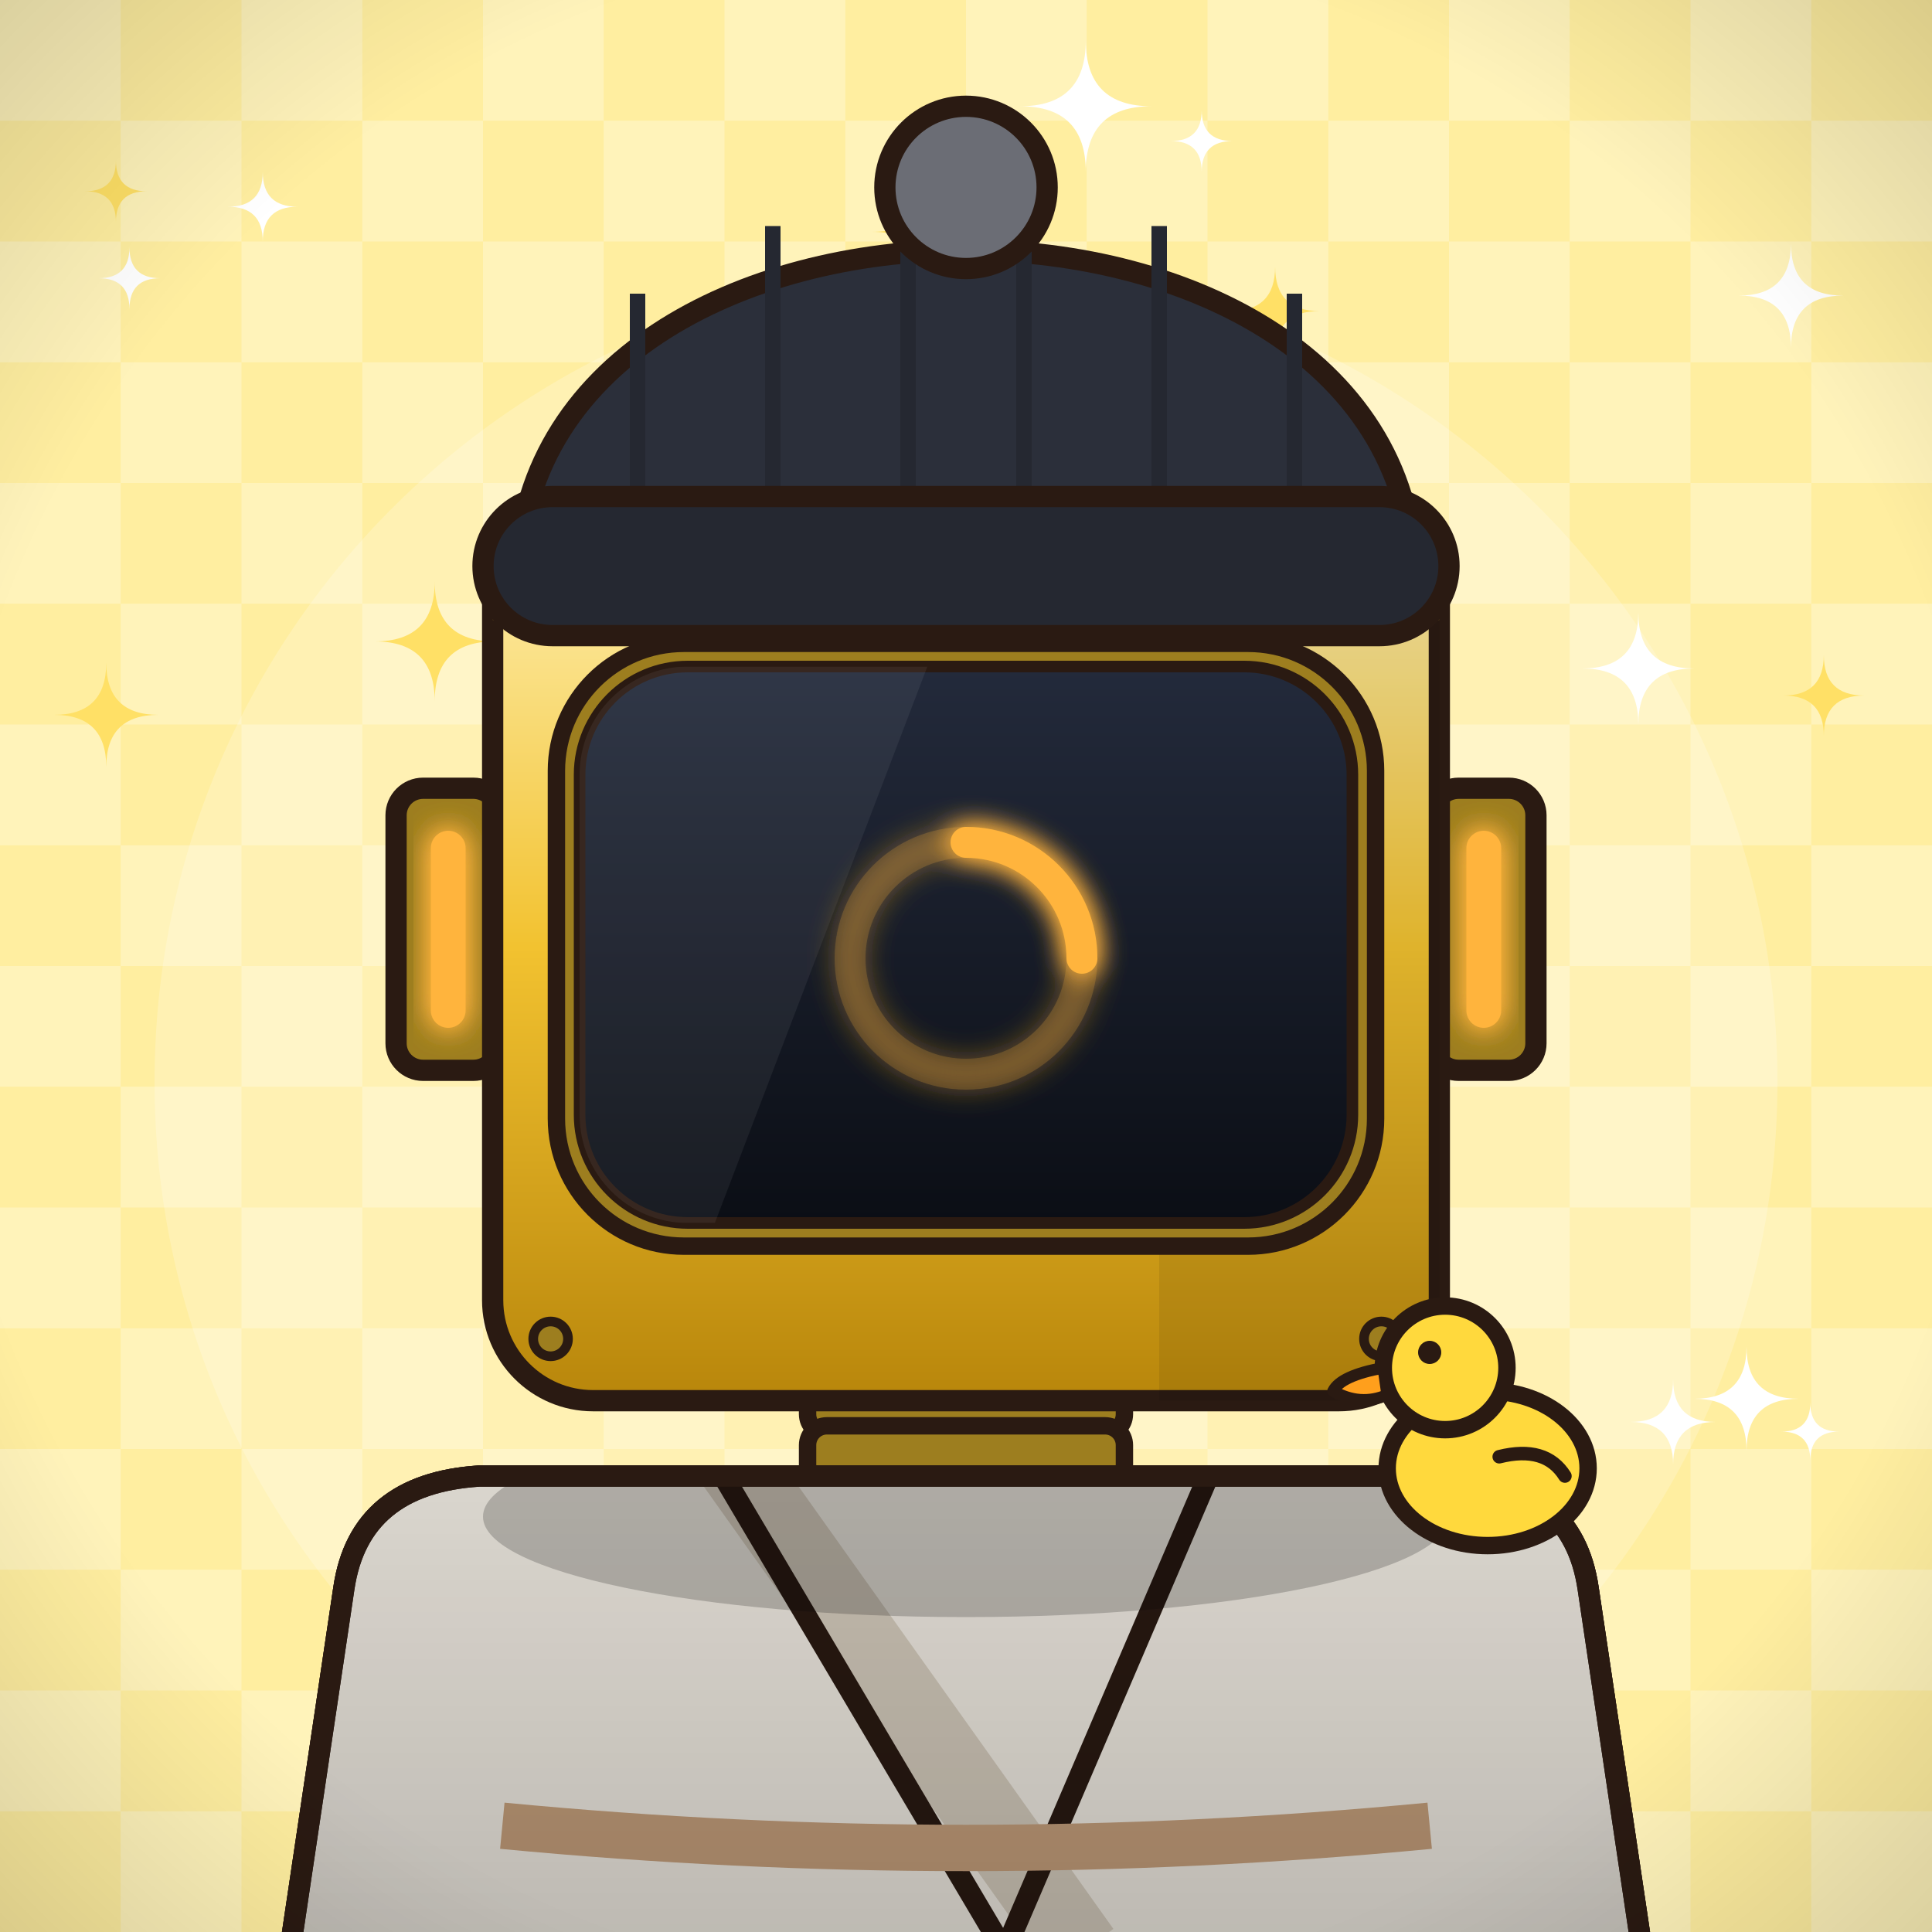
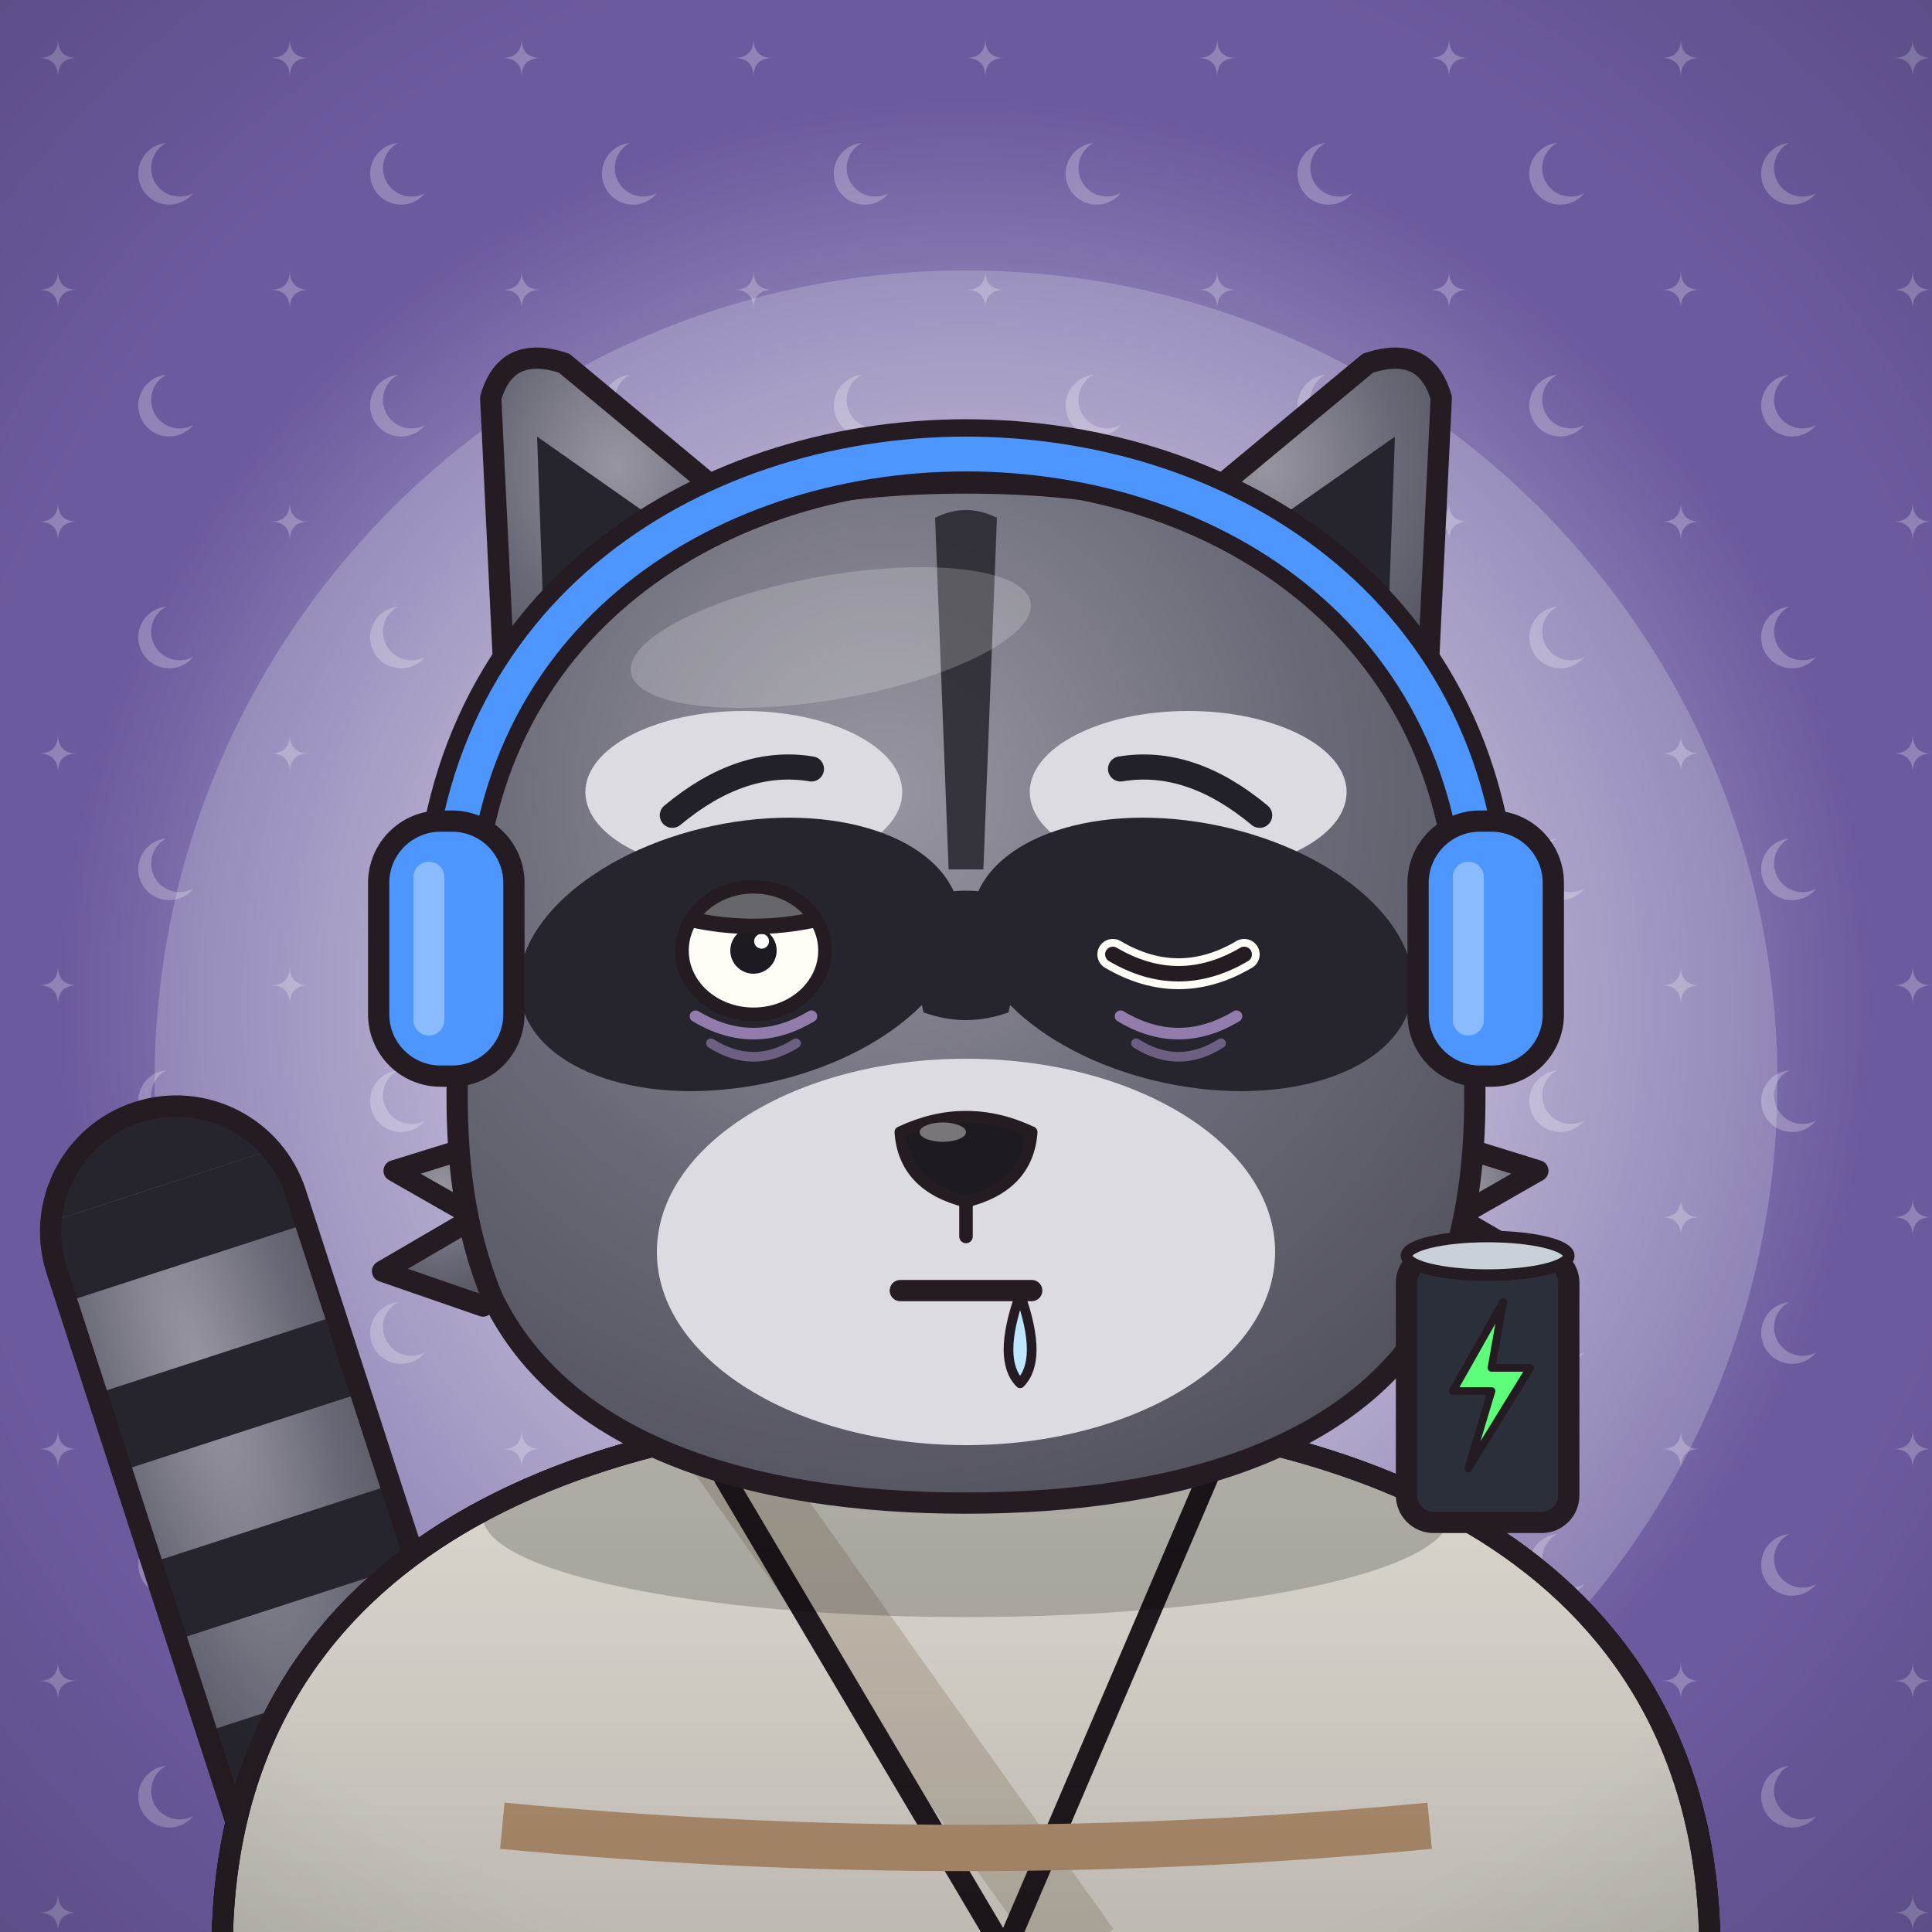
<svg xmlns="http://www.w3.org/2000/svg" viewBox="0 0 1000 1000" width="1000" height="1000">
  <defs>
    <clipPath id="bodyclip">
-       <path d="M150 1010 L178 822 Q186 768 248 764 L752 764 Q814 768 822 822 L850 1010 Z" />
+       <path d="M115 1010 C115 815 280 730 500 730 C720 730 885 815 885 1010 Z" />
    </clipPath>
    <radialGradient id="fs" cx=".42" cy=".3" r=".85">
-       <stop offset="0" stop-color="#f6d46e" />
-       <stop offset=".5" stop-color="#f2c230" />
-       <stop offset="1" stop-color="#ae8c23" />
+       <stop offset="0" stop-color="#9796a0" />
+       <stop offset=".5" stop-color="#6a6977" />
+       <stop offset="1" stop-color="#4c4c56" />
    </radialGradient>
-     <linearGradient id="furgrad" x1="0" y1="0" x2="0" y2="1">
-       <stop offset="0.00" stop-color="#fff2b8" />
-       <stop offset="0.50" stop-color="#f2c230" />
-       <stop offset="1.00" stop-color="#b8860b" />
-     </linearGradient>
-     <filter id="led" x="-50%" y="-50%" width="200%" height="200%">
-       <feGaussianBlur stdDeviation="7" result="b" />
-       <feMerge>
-         <feMergeNode in="b" />
-         <feMergeNode in="b" />
-         <feMergeNode in="SourceGraphic" />
-       </feMerge>
-     </filter>
-     <linearGradient id="visor" x1="0" y1="0" x2="0" y2="1">
-       <stop offset="0" stop-color="#232a3b" />
-       <stop offset="1" stop-color="#0b0e15" />
-     </linearGradient>
-     <clipPath id="visorclip">
-       <rect x="300" y="345" width="400" height="288" rx="56" />
-     </clipPath>
-     <clipPath id="headclip">
-       <rect x="255" y="255" width="490" height="470" rx="52" />
-     </clipPath>
    <linearGradient id="bodyshade" x1="0" y1="0" x2="0" y2="1">
      <stop offset=".55" stop-color="#000" stop-opacity="0" />
      <stop offset="1" stop-color="#000" stop-opacity=".22" />
    </linearGradient>
-     <pattern id="pat" width="125" height="125" patternUnits="userSpaceOnUse">
-       <rect width="62.5" height="62.5" fill="#fff" />
-       <rect x="62.5" y="62.5" width="62.5" height="62.5" fill="#fff" />
+     <clipPath id="eye0">
+       <ellipse cx="390" cy="492" rx="37" ry="33" />
+     </clipPath>
+     <clipPath id="eye1">
+       <ellipse cx="610" cy="492" rx="37" ry="33" />
+     </clipPath>
+     <clipPath id="tailclip">
+       <rect x="105" y="560" width="130" height="460" rx="65" />
+     </clipPath>
+     <pattern id="pat" width="120" height="120" patternUnits="userSpaceOnUse">
+       <path d="M30 20 Q30 30 40 30 Q30 30 30 40 Q30 30 20 30 Q30 30 30 20 Z" fill="#fff" />
+       <path d="M86 74 a16 16 0 1 0 14 26 a12 12 0 1 1 -14 -26 Z" fill="#fff" />
    </pattern>
    <radialGradient id="vig" r=".75">
      <stop offset=".7" stop-color="#000" stop-opacity="0" />
      <stop offset="1" stop-color="#000" stop-opacity=".18" />
    </radialGradient>
  </defs>
-   <rect width="1000" height="1000" fill="#ffeea0" />
-   <rect width="1000" height="1000" fill="url(#pat)" opacity=".28" />
+   <rect width="1000" height="1000" fill="#6c5a9e" />
+   <rect width="1000" height="1000" fill="url(#pat)" opacity=".25" />
  <circle cx="500" cy="560" r="420" fill="#fff" opacity=".2" />
-   <path d="M660 138 Q660 161 683 161 Q660 161 660 184 Q660 161 637 161 Q660 161 660 138 Z" fill="#ffe066" />
-   <path d="M562 21 Q562 55 596 55 Q562 55 562 89 Q562 55 528 55 Q562 55 562 21 Z" fill="#fff" />
-   <path d="M67 128 Q67 144 83 144 Q67 144 67 160 Q67 144 51 144 Q67 144 67 128 Z" fill="#fff" />
-   <path d="M55 343 Q55 370 82 370 Q55 370 55 397 Q55 370 28 370 Q55 370 55 343 Z" fill="#ffe066" />
-   <path d="M136 89 Q136 107 154 107 Q136 107 136 125 Q136 107 118 107 Q136 107 136 89 Z" fill="#fff" />
-   <path d="M622 57 Q622 73 638 73 Q622 73 622 89 Q622 73 606 73 Q622 73 622 57 Z" fill="#fff" />
-   <path d="M944 339 Q944 360 965 360 Q944 360 944 381 Q944 360 923 360 Q944 360 944 339 Z" fill="#ffe066" />
-   <path d="M499 92 Q499 119 526 119 Q499 119 499 146 Q499 119 472 119 Q499 119 499 92 Z" fill="#fff" />
-   <path d="M866 714 Q866 736 888 736 Q866 736 866 758 Q866 736 844 736 Q866 736 866 714 Z" fill="#fff" />
-   <path d="M225 301 Q225 332 256 332 Q225 332 225 363 Q225 332 194 332 Q225 332 225 301 Z" fill="#ffe066" />
-   <path d="M904 697 Q904 724 931 724 Q904 724 904 751 Q904 724 877 724 Q904 724 904 697 Z" fill="#fff" />
-   <path d="M848 317 Q848 346 877 346 Q848 346 848 375 Q848 346 819 346 Q848 346 848 317 Z" fill="#fff" />
-   <path d="M484 87 Q484 120 517 120 Q484 120 484 153 Q484 120 451 120 Q484 120 484 87 Z" fill="#ffe066" />
-   <path d="M927 126 Q927 153 954 153 Q927 153 927 180 Q927 153 900 153 Q927 153 927 126 Z" fill="#fff" />
-   <path d="M937 726 Q937 741 952 741 Q937 741 937 756 Q937 741 922 741 Q937 741 937 726 Z" fill="#fff" />
-   <path d="M60 83 Q60 99 76 99 Q60 99 60 115 Q60 99 44 99 Q60 99 60 83 Z" fill="#ffe066" />
-   <rect x="418" y="712" width="164" height="30" rx="10" fill="#9d7e1f" stroke="#2a1a12" stroke-width="9" stroke-linejoin="round" stroke-linecap="round" />
-   <rect x="418" y="738" width="164" height="30" rx="10" fill="#9d7e1f" stroke="#2a1a12" stroke-width="9" stroke-linejoin="round" stroke-linecap="round" />
-   <path d="M150 1010 L178 822 Q186 768 248 764 L752 764 Q814 768 822 822 L850 1010 Z" fill="url(#furgrad)" stroke="#2a1a12" stroke-width="11" stroke-linejoin="round" stroke-linecap="round" />
+   <radialGradient id="auragrad">
+     <stop offset="0" stop-color="#ffffff" stop-opacity=".95" />
+     <stop offset=".6" stop-color="#ffffff" stop-opacity=".35" />
+     <stop offset="1" stop-color="#ffffff" stop-opacity="0" />
+   </radialGradient>
+   <circle cx="500" cy="520" r="470" fill="url(#auragrad)" />
+   <g transform="rotate(-18 170 880)">
+     <rect x="105" y="560" width="130" height="460" rx="65" fill="url(#fs)" />
+     <g clip-path="url(#tailclip)">
+       <rect x="95" y="600" width="150" height="42" fill="#26252d" />
+       <rect x="95" y="692" width="150" height="42" fill="#26252d" />
+       <rect x="95" y="784" width="150" height="42" fill="#26252d" />
+       <rect x="95" y="876" width="150" height="42" fill="#26252d" />
+       <rect x="95" y="968" width="150" height="42" fill="#26252d" />
+       <rect x="95" y="550" width="150" height="50" fill="#26252d" />
+     </g>
+     <rect x="105" y="560" width="130" height="460" rx="65" fill="none" stroke="#241c22" stroke-width="11" stroke-linejoin="round" stroke-linecap="round" />
+   </g>
+   <path d="M115 1010 C115 815 280 730 500 730 C720 730 885 815 885 1010 Z" fill="url(#fs)" stroke="#241c22" stroke-width="11" stroke-linejoin="round" stroke-linecap="round" />
  <g clip-path="url(#bodyclip)">
-     <rect x="590" y="760" width="400" height="300" fill="#000" opacity=".08" />
-     <path d="M300 800 L300 1010 M700 800 L700 1010" stroke="#9d7e1f" stroke-width="6" opacity=".6" />
+     <ellipse cx="500" cy="985" rx="230" ry="165" fill="#dcdbe2" opacity=".75" />
  </g>
-   <circle cx="235" cy="835" r="16" fill="#9d7e1f" stroke="#2a1a12" stroke-width="6" stroke-linejoin="round" stroke-linecap="round" />
-   <circle cx="765" cy="835" r="16" fill="#9d7e1f" stroke="#2a1a12" stroke-width="6" stroke-linejoin="round" stroke-linecap="round" />
-   <rect x="398" y="830" width="204" height="124" rx="22" fill="#fbeec5" stroke="#2a1a12" stroke-width="9" stroke-linejoin="round" stroke-linecap="round" />
-   <circle cx="448" cy="892" r="18" fill="#e63946" stroke="#2a1a12" stroke-width="6" stroke-linejoin="round" stroke-linecap="round" />
-   <circle cx="500" cy="892" r="18" fill="#ffd93d" stroke="#2a1a12" stroke-width="6" stroke-linejoin="round" stroke-linecap="round" />
-   <circle cx="552" cy="892" r="18" fill="#6bcb77" stroke="#2a1a12" stroke-width="6" stroke-linejoin="round" stroke-linecap="round" />
  <g clip-path="url(#bodyclip)">
    <rect width="1000" height="1000" fill="#f4efe6" />
    <path d="M375 750 L560 1010" stroke="#d8cfc0" stroke-width="40" />
  </g>
-   <path d="M150 1010 L178 822 Q186 768 248 764 L752 764 Q814 768 822 822 L850 1010 Z" fill="none" stroke="#2a1a12" stroke-width="11" stroke-linejoin="round" stroke-linecap="round" />
-   <path d="M375 765 L520 1010 M625 765 L520 1010" fill="none" stroke="#2a1a12" stroke-width="11" stroke-linejoin="round" stroke-linecap="round" />
+   <path d="M115 1010 C115 815 280 730 500 730 C720 730 885 815 885 1010 Z" fill="none" stroke="#241c22" stroke-width="11" stroke-linejoin="round" stroke-linecap="round" />
+   <path d="M375 765 L520 1010 M625 765 L520 1010" fill="none" stroke="#241c22" stroke-width="11" stroke-linejoin="round" stroke-linecap="round" />
  <path d="M260 945 Q500 968 740 945" stroke="#c9a27e" stroke-width="24" fill="none" />
  <g clip-path="url(#bodyclip)">
    <rect width="1000" height="1000" fill="url(#bodyshade)" />
    <ellipse cx="500" cy="785" rx="250" ry="52" fill="#000" opacity=".2" />
  </g>
-   <path d="M150 1010 L178 822 Q186 768 248 764 L752 764 Q814 768 822 822 L850 1010 Z" fill="none" stroke="#2a1a12" stroke-width="11" stroke-linejoin="round" stroke-linecap="round" />
-   <rect x="205" y="408" width="54" height="146" rx="14" fill="#9d7e1f" stroke="#2a1a12" stroke-width="11" stroke-linejoin="round" stroke-linecap="round" />
-   <rect x="223" y="430" width="18" height="102" rx="9" fill="#ffb43d" filter="url(#led)" />
-   <rect x="741" y="408" width="54" height="146" rx="14" fill="#9d7e1f" stroke="#2a1a12" stroke-width="11" stroke-linejoin="round" stroke-linecap="round" />
-   <rect x="759" y="430" width="18" height="102" rx="9" fill="#ffb43d" filter="url(#led)" />
-   <rect x="255" y="255" width="490" height="470" rx="52" fill="url(#furgrad)" stroke="#2a1a12" stroke-width="11" stroke-linejoin="round" stroke-linecap="round" />
-   <g clip-path="url(#headclip)">
-     <rect x="600" y="240" width="200" height="520" fill="#000" opacity=".08" />
-     <path d="M255 318 L745 318" stroke="#9d7e1f" stroke-width="6" opacity=".7" />
+   <path d="M115 1010 C115 815 280 730 500 730 C720 730 885 815 885 1010 Z" fill="none" stroke="#241c22" stroke-width="11" stroke-linejoin="round" stroke-linecap="round" />
+   <path d="M262 372 L254 206 Q262 178 292 188 L410 286 Z" fill="url(#fs)" stroke="#241c22" stroke-width="11" stroke-linejoin="round" stroke-linecap="round" />
+   <path d="M738 372 L746 206 Q738 178 708 188 L590 286 Z" fill="url(#fs)" stroke="#241c22" stroke-width="11" stroke-linejoin="round" stroke-linecap="round" />
+   <path d="M282 338 L278 226 L372 292 Z" fill="#26252d" />
+   <path d="M718 338 L722 226 L628 292 Z" fill="#26252d" />
+   <path d="M262 588 L204 606 L246 630 L198 658 L250 676 L270 652 Z" fill="url(#fs)" stroke="#241c22" stroke-width="11" stroke-linejoin="round" stroke-linecap="round" />
+   <path d="M738 588 L796 606 L754 630 L802 658 L750 676 L730 652 Z" fill="url(#fs)" stroke="#241c22" stroke-width="11" stroke-linejoin="round" stroke-linecap="round" />
+   <path d="M500 250 C645 250 738 302 750 420 C762 520 775 600 745 672 C708 748 612 778 500 778 C388 778 292 748 255 672 C225 600 238 520 250 420 C262 302 355 250 500 250 Z" fill="url(#fs)" stroke="#241c22" stroke-width="11" stroke-linejoin="round" stroke-linecap="round" />
+   <ellipse cx="385" cy="410" rx="82" ry="42" fill="#dcdbe2" />
+   <ellipse cx="615" cy="410" rx="82" ry="42" fill="#dcdbe2" />
+   <ellipse cx="500" cy="648" rx="160" ry="100" fill="#dcdbe2" />
+   <path d="M484 268 Q500 260 516 268 L509 450 L491 450 Z" fill="#26252d" opacity=".85" />
+   <ellipse cx="383" cy="494" rx="116" ry="68" transform="rotate(-12 383 494)" fill="#26252d" />
+   <ellipse cx="617" cy="494" rx="116" ry="68" transform="rotate(12 617 494)" fill="#26252d" />
+   <path d="M466 470 Q500 452 534 470 L522 524 Q500 532 478 524 Z" fill="#26252d" />
+   <ellipse cx="430" cy="330" rx="105" ry="32" fill="#fff" opacity=".2" transform="rotate(-10 430 330)" />
+   <path d="M466 586 Q500 570 534 586 Q532 614 500 622 Q468 614 466 586 Z" fill="#1e1a22" stroke="#241c22" stroke-width="6" stroke-linejoin="round" stroke-linecap="round" />
+   <ellipse cx="488" cy="586" rx="12" ry="5" fill="#fff" opacity=".4" />
+   <path d="M500 622 L500 640" stroke="#241c22" stroke-width="7" stroke-linejoin="round" stroke-linecap="round" />
+   <path d="M466 668 L534 668" fill="none" stroke="#241c22" stroke-width="11" stroke-linejoin="round" stroke-linecap="round" />
+   <path d="M528 670 q-12 34 0 46 q12 -12 0 -46 Z" fill="#bfe6ff" stroke="#241c22" stroke-width="5" stroke-linejoin="round" stroke-linecap="round" />
+   <path d="M348 422 Q384 392 420 398" fill="none" stroke="#222129" stroke-width="13" stroke-linecap="round" />
+   <path d="M580 398 Q616 392 652 422" fill="none" stroke="#222129" stroke-width="13" stroke-linecap="round" />
+   <ellipse cx="390" cy="492" rx="37" ry="33" fill="#fffdf6" />
+   <circle cx="390" cy="492" r="12" fill="#1e1a22" />
+   <circle cx="394.2" cy="487.2" r="3.84" fill="#fff" />
+   <g clip-path="url(#eye0)">
+     <rect x="351" y="457" width="78" height="19" fill="#67666c" />
  </g>
-   <rect x="295" y="273" width="290" height="14" rx="7" fill="#fff" opacity=".45" />
-   <circle cx="285" cy="290" r="9" fill="#9d7e1f" stroke="#2a1a12" stroke-width="5" stroke-linejoin="round" stroke-linecap="round" />
-   <circle cx="715" cy="290" r="9" fill="#9d7e1f" stroke="#2a1a12" stroke-width="5" stroke-linejoin="round" stroke-linecap="round" />
-   <circle cx="285" cy="693" r="9" fill="#9d7e1f" stroke="#2a1a12" stroke-width="5" stroke-linejoin="round" stroke-linecap="round" />
-   <circle cx="715" cy="693" r="9" fill="#9d7e1f" stroke="#2a1a12" stroke-width="5" stroke-linejoin="round" stroke-linecap="round" />
-   <rect x="288" y="333" width="424" height="312" rx="66" fill="#9d7e1f" stroke="#2a1a12" stroke-width="9" stroke-linejoin="round" stroke-linecap="round" />
-   <rect x="300" y="345" width="400" height="288" rx="56" fill="url(#visor)" stroke="#2a1a12" stroke-width="6" stroke-linejoin="round" stroke-linecap="round" />
-   <g clip-path="url(#visorclip)">
-     <path d="M300 345 L480 345 L370 633 L300 633 Z" fill="#fff" opacity=".06" />
-   </g>
-   <g filter="url(#led)">
-     <circle cx="500" cy="496" r="60" fill="none" stroke="#ffb43d" stroke-opacity=".2" stroke-width="16" />
-     <path d="M500 436 A60 60 0 0 1 560 496" stroke="#ffb43d" stroke-width="16" stroke-linecap="round" stroke-linejoin="round" fill="none" />
-   </g>
-   <g transform="translate(0 -88)">
-     <path d="M268 390 C268 160 732 160 732 390 Z" fill="#2b2f3a" stroke="#2a1a12" stroke-width="11" stroke-linejoin="round" stroke-linecap="round" />
-     <path d="M330 240 L330 360 M400 205 L400 360 M470 192 L470 360 M530 192 L530 360 M600 205 L600 360 M670 240 L670 360" stroke="#252831" stroke-width="8" />
-     <rect x="250" y="345" width="500" height="72" rx="36" fill="#252831" stroke="#2a1a12" stroke-width="11" stroke-linejoin="round" stroke-linecap="round" />
-     <circle cx="500" cy="185" r="42" fill="#6b6d75" stroke="#2a1a12" stroke-width="11" stroke-linejoin="round" stroke-linecap="round" />
-   </g>
-   <ellipse cx="770" cy="760" rx="52" ry="40" fill="#ffd93d" stroke="#2a1a12" stroke-width="9" stroke-linejoin="round" stroke-linecap="round" />
-   <circle cx="748" cy="708" r="32" fill="#ffd93d" stroke="#2a1a12" stroke-width="9" stroke-linejoin="round" stroke-linecap="round" />
-   <path d="M716 708 q-22 4 -26 12 q14 8 28 2 Z" fill="#ff9f1c" stroke="#2a1a12" stroke-width="6" stroke-linejoin="round" stroke-linecap="round" />
-   <circle cx="740" cy="700" r="6" fill="#2a1a12" />
-   <path d="M776 754 q24 -6 34 10" fill="none" stroke="#2a1a12" stroke-width="7" stroke-linejoin="round" stroke-linecap="round" />
+   <path d="M358 476 Q390 483 422 476" fill="none" stroke="#241c22" stroke-width="8" stroke-linejoin="round" stroke-linecap="round" />
+   <ellipse cx="390" cy="492" rx="37" ry="33" fill="none" stroke="#241c22" stroke-width="7" stroke-linejoin="round" stroke-linecap="round" />
+   <path d="M576 494 Q610 514 644 494" fill="none" stroke="#fffdf6" stroke-width="16" stroke-linecap="round" />
+   <path d="M576 494 Q610 514 644 494" fill="none" stroke="#241c22" stroke-width="8" stroke-linejoin="round" stroke-linecap="round" />
+   <path d="M360 526 Q390 544 420 526" fill="none" stroke="#b49ad6" stroke-width="6" stroke-linecap="round" opacity="0.75" />
+   <path d="M368 540 Q390 554 412 540" fill="none" stroke="#b49ad6" stroke-width="5" stroke-linecap="round" opacity="0.5" />
+   <path d="M580 526 Q610 544 640 526" fill="none" stroke="#b49ad6" stroke-width="6" stroke-linecap="round" opacity="0.75" />
+   <path d="M588 540 Q610 554 632 540" fill="none" stroke="#b49ad6" stroke-width="5" stroke-linecap="round" opacity="0.5" />
+   <path d="M232 490 C226 150 774 150 768 490" fill="none" stroke="#241c22" stroke-width="36" stroke-linecap="round" />
+   <path d="M232 490 C226 150 774 150 768 490" fill="none" stroke="#4d96ff" stroke-width="18" stroke-linecap="round" />
+   <rect x="196" y="425" width="70" height="132" rx="32" fill="#4d96ff" stroke="#241c22" stroke-width="11" stroke-linejoin="round" stroke-linecap="round" />
+   <rect x="734" y="425" width="70" height="132" rx="32" fill="#4d96ff" stroke="#241c22" stroke-width="11" stroke-linejoin="round" stroke-linecap="round" />
+   <rect x="214" y="446" width="16" height="90" rx="8" fill="#fff" opacity=".35" />
+   <rect x="752" y="446" width="16" height="90" rx="8" fill="#fff" opacity=".35" />
+   <g transform="translate(0 -28)" />
+   <rect x="728" y="650" width="84" height="138" rx="14" fill="#2b2f3a" stroke="#241c22" stroke-width="11" stroke-linejoin="round" stroke-linecap="round" />
+   <ellipse cx="770" cy="650" rx="42" ry="10" fill="#c9d0d8" stroke="#241c22" stroke-width="6" stroke-linejoin="round" stroke-linecap="round" />
+   <path d="M778 674 L752 720 L772 720 L760 760 L792 708 L772 708 Z" fill="#5dff7a" stroke="#241c22" stroke-width="4" stroke-linejoin="round" stroke-linecap="round" />
  <rect width="1000" height="1000" fill="url(#vig)" />
</svg>
